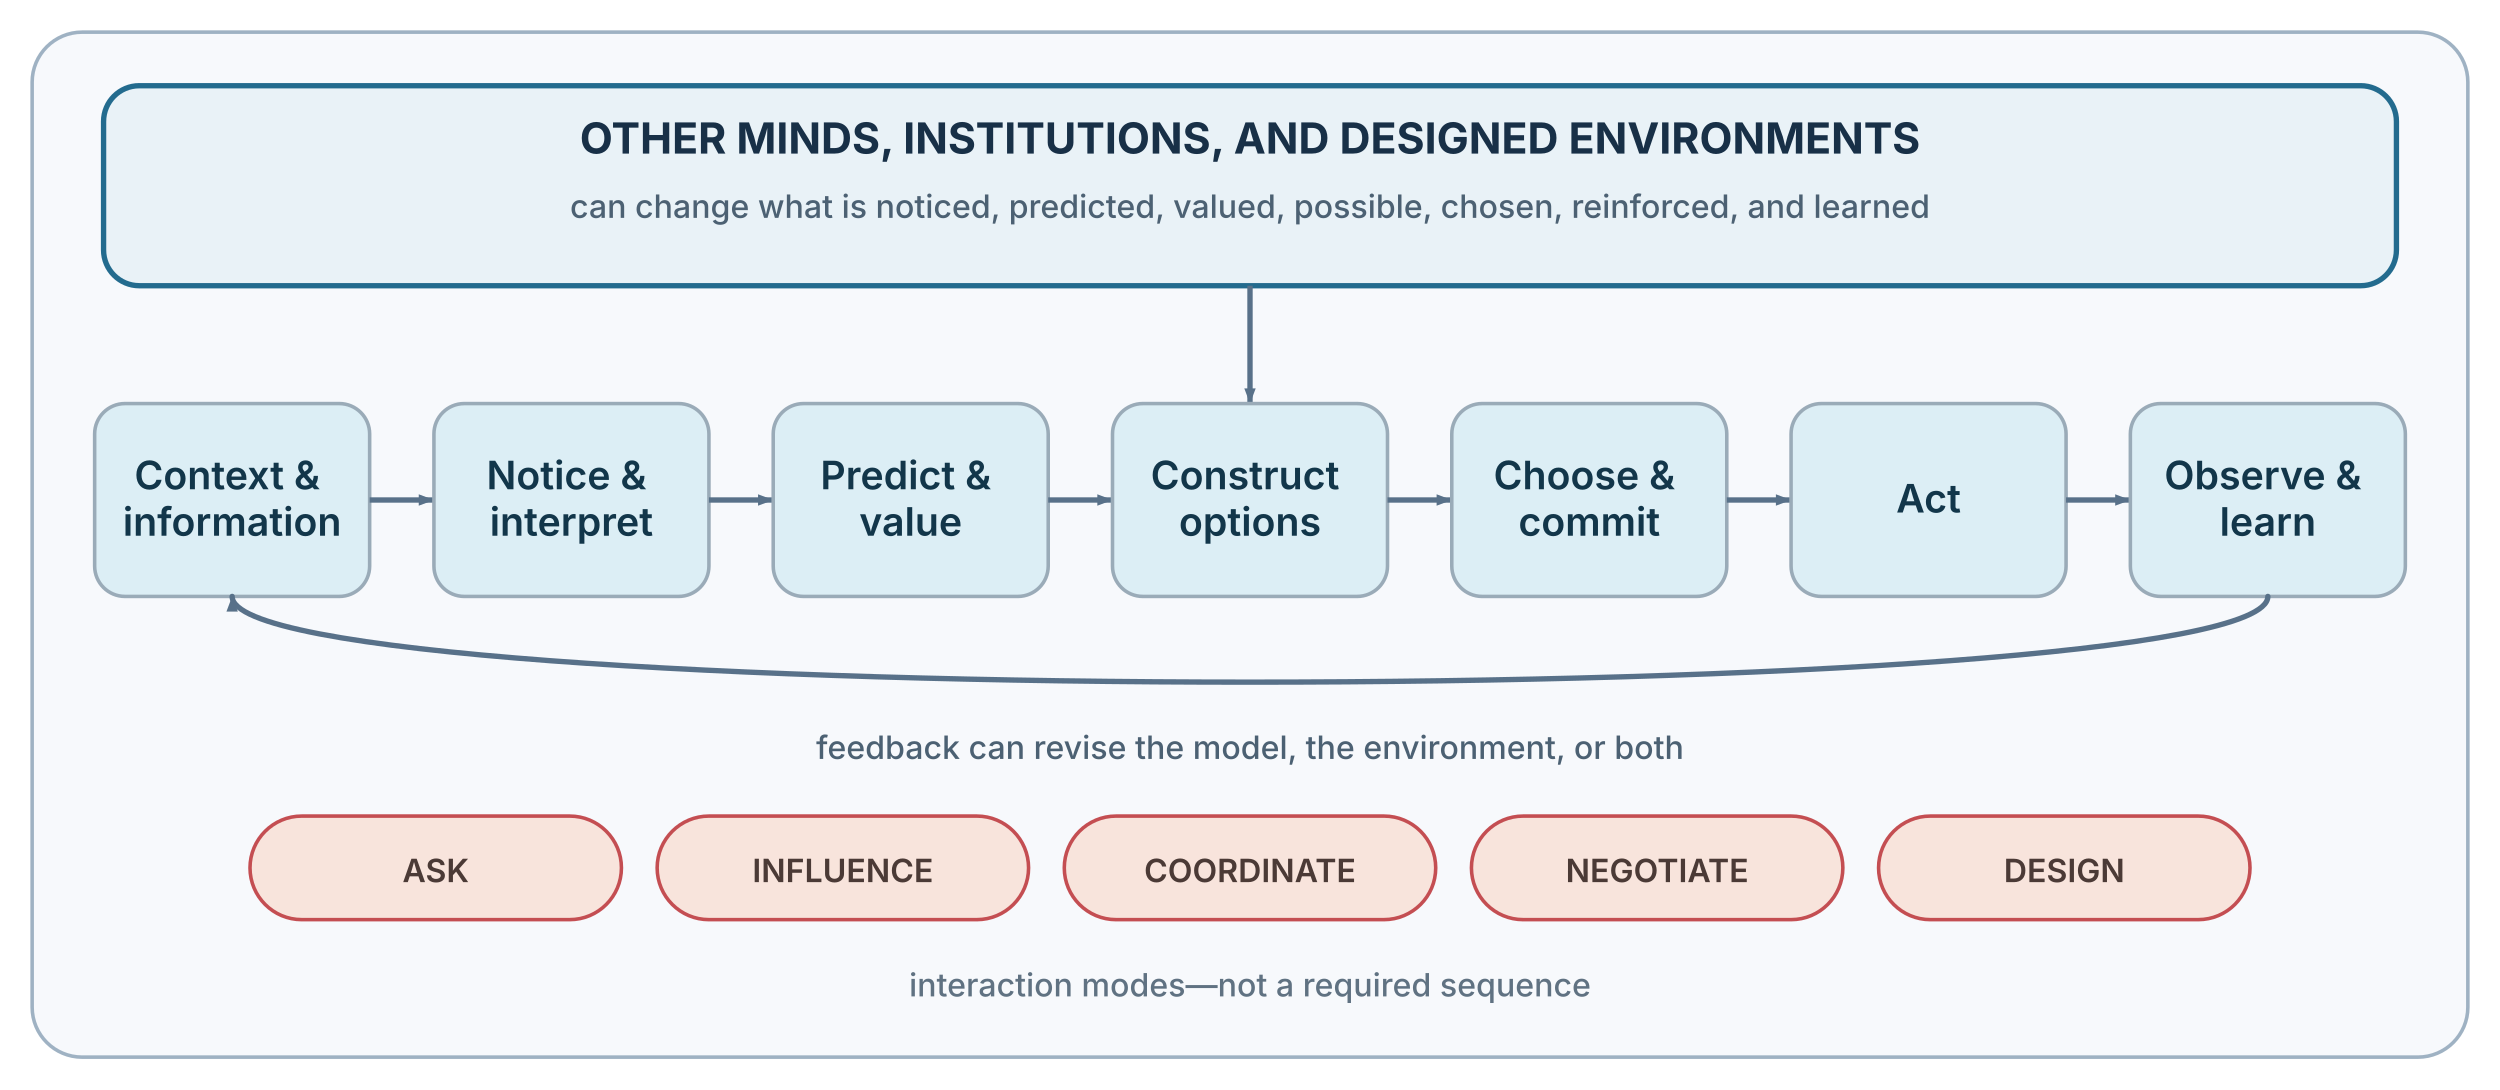
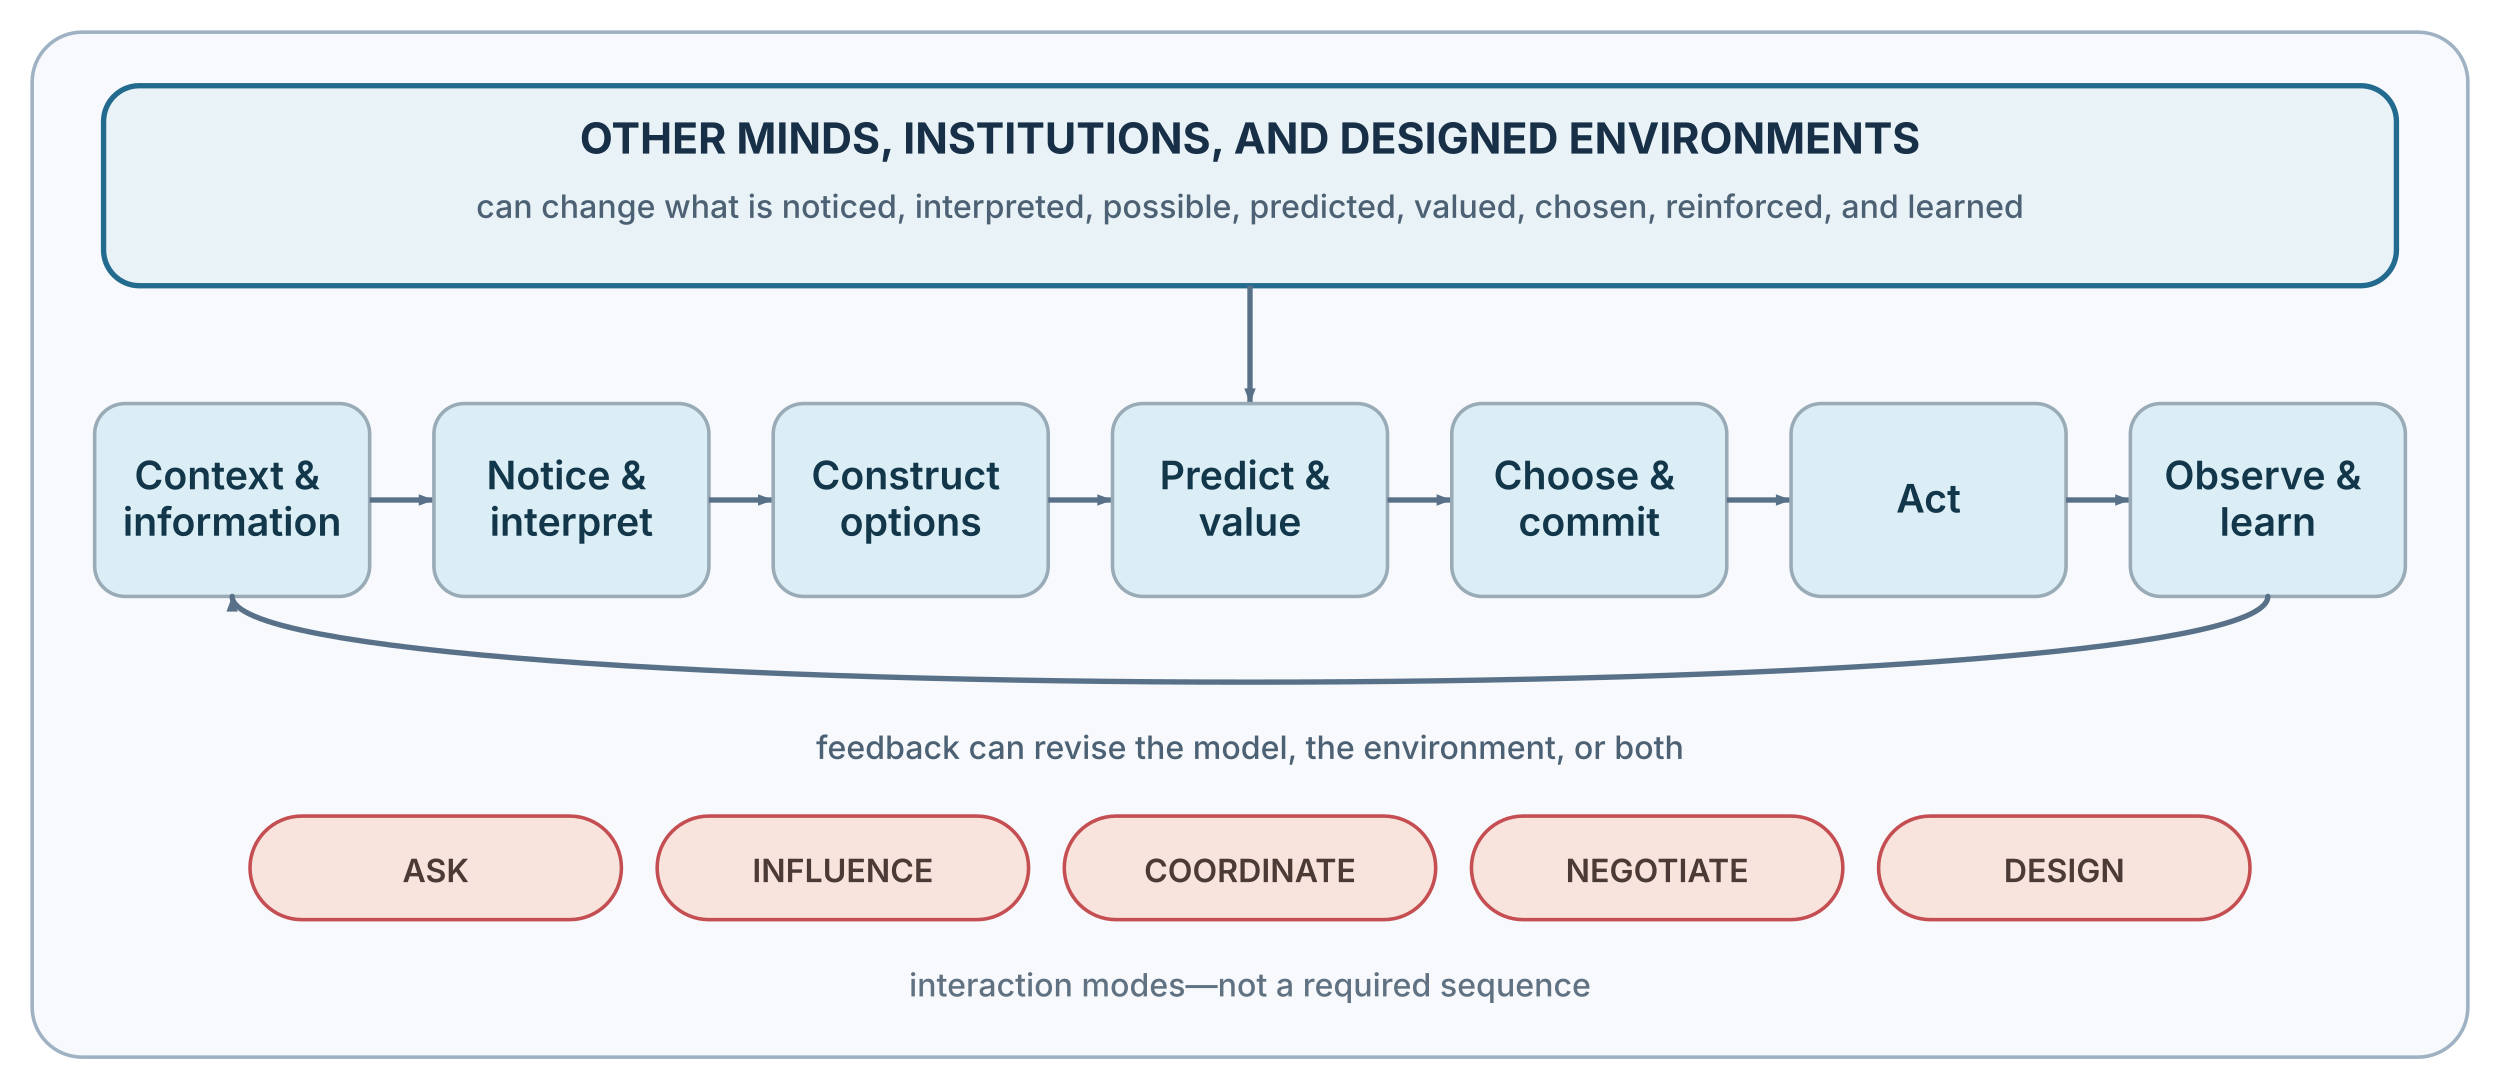
<svg xmlns="http://www.w3.org/2000/svg" width="1400" height="610" viewBox="0 0 1400 610" role="img" aria-labelledby="title desc">
  <defs>
    <marker id="arrow" viewBox="0 0 10 8" markerWidth="10" markerHeight="8" refX="9" refY="4" orient="auto" markerUnits="userSpaceOnUse">
      <path d="M0.5,0.8 L9,4 L0.5,7.2 z" fill="#587189" />
    </marker>
    <marker id="arrow-accent" viewBox="0 0 10 8" markerWidth="10" markerHeight="8" refX="9" refY="4" orient="auto" markerUnits="userSpaceOnUse">
      <path d="M0.5,0.8 L9,4 L0.5,7.2 z" fill="#c44e52" />
    </marker>
    <style>.node-label{font:600 22px -apple-system,BlinkMacSystemFont,"Segoe UI",sans-serif}.small{font:500 18px -apple-system,BlinkMacSystemFont,"Segoe UI",sans-serif}.outer{font:650 24px -apple-system,BlinkMacSystemFont,"Segoe UI",sans-serif}.mode{font:600 18px -apple-system,BlinkMacSystemFont,"Segoe UI",sans-serif}</style>
  </defs>
  <rect x="18" y="18" width="1364" height="574" rx="28" fill="#f7f9fc" stroke="#9fb2c3" stroke-width="2" />
  <rect x="58" y="48" width="1284" height="112" rx="20" fill="#e9f2f7" stroke="#236b8e" stroke-width="3" />
  <text x="700" y="86" class="outer" fill="#183047" text-anchor="middle">OTHER MINDS, INSTITUTIONS, AND DESIGNED ENVIRONMENTS</text>
-   <text x="700" y="122" class="small" fill="#4c6173" text-anchor="middle">can change what is noticed, predicted, valued, possible, chosen, reinforced, and learned</text>
+   <text x="700" y="122" class="small" fill="#4c6173" text-anchor="middle">can change what is noticed, interpreted, possible, predicted, valued, chosen, reinforced, and learned</text>
  <path d="M700 160 L700 226" fill="none" stroke="#587189" stroke-width="3" marker-end="url(#arrow)" />
  <rect x="53" y="226" width="154" height="108" rx="17" fill="#dceef5" stroke="#9aabb8" stroke-width="2" />
  <text class="node-label" fill="#12364a" text-anchor="middle">
    <tspan x="130" y="274">Context &amp;</tspan>
    <tspan x="130" y="300">information</tspan>
  </text>
  <path d="M207 280 L243 280" stroke="#587189" stroke-width="3" marker-end="url(#arrow)" />
  <rect x="243" y="226" width="154" height="108" rx="17" fill="#dceef5" stroke="#9aabb8" stroke-width="2" />
  <text class="node-label" fill="#12364a" text-anchor="middle">
    <tspan x="320" y="274">Notice &amp;</tspan>
    <tspan x="320" y="300">interpret</tspan>
  </text>
  <path d="M397 280 L433 280" stroke="#587189" stroke-width="3" marker-end="url(#arrow)" />
  <rect x="433" y="226" width="154" height="108" rx="17" fill="#dceef5" stroke="#9aabb8" stroke-width="2" />
  <text class="node-label" fill="#12364a" text-anchor="middle">
-     <tspan x="510" y="274">Predict &amp;</tspan>
-     <tspan x="510" y="300">value</tspan>
+     <tspan x="510" y="274">Construct</tspan>
+     <tspan x="510" y="300">options</tspan>
  </text>
  <path d="M587 280 L623 280" stroke="#587189" stroke-width="3" marker-end="url(#arrow)" />
  <rect x="623" y="226" width="154" height="108" rx="17" fill="#dceef5" stroke="#9aabb8" stroke-width="2" />
  <text class="node-label" fill="#12364a" text-anchor="middle">
-     <tspan x="700" y="274">Construct</tspan>
-     <tspan x="700" y="300">options</tspan>
+     <tspan x="700" y="274">Predict &amp;</tspan>
+     <tspan x="700" y="300">value</tspan>
  </text>
  <path d="M777 280 L813 280" stroke="#587189" stroke-width="3" marker-end="url(#arrow)" />
  <rect x="813" y="226" width="154" height="108" rx="17" fill="#dceef5" stroke="#9aabb8" stroke-width="2" />
  <text class="node-label" fill="#12364a" text-anchor="middle">
    <tspan x="890" y="274">Choose &amp;</tspan>
    <tspan x="890" y="300">commit</tspan>
  </text>
  <path d="M967 280 L1003 280" stroke="#587189" stroke-width="3" marker-end="url(#arrow)" />
  <rect x="1003" y="226" width="154" height="108" rx="17" fill="#dceef5" stroke="#9aabb8" stroke-width="2" />
  <text class="node-label" fill="#12364a" text-anchor="middle">
    <tspan x="1080" y="287">Act</tspan>
  </text>
  <path d="M1157 280 L1193 280" stroke="#587189" stroke-width="3" marker-end="url(#arrow)" />
  <rect x="1193" y="226" width="154" height="108" rx="17" fill="#dceef5" stroke="#9aabb8" stroke-width="2" />
  <text class="node-label" fill="#12364a" text-anchor="middle">
    <tspan x="1270" y="274">Observe &amp;</tspan>
    <tspan x="1270" y="300">learn</tspan>
  </text>
  <path d="M1270 334 C1270 398, 130 398, 130 334" fill="none" stroke="#587189" stroke-width="3" stroke-linecap="round" marker-end="url(#arrow)" />
  <text x="700" y="425" class="small" fill="#4c6173" text-anchor="middle">feedback can revise the model, the environment, or both</text>
  <rect x="140" y="457" width="208" height="58" rx="29" fill="#f8e4dc" stroke="#c44e52" stroke-width="2" />
  <text x="244.0" y="494" class="mode" fill="#4b3a36" text-anchor="middle">ASK</text>
  <rect x="368" y="457" width="208" height="58" rx="29" fill="#f8e4dc" stroke="#c44e52" stroke-width="2" />
  <text x="472.0" y="494" class="mode" fill="#4b3a36" text-anchor="middle">INFLUENCE</text>
  <rect x="596" y="457" width="208" height="58" rx="29" fill="#f8e4dc" stroke="#c44e52" stroke-width="2" />
  <text x="700.0" y="494" class="mode" fill="#4b3a36" text-anchor="middle">COORDINATE</text>
  <rect x="824" y="457" width="208" height="58" rx="29" fill="#f8e4dc" stroke="#c44e52" stroke-width="2" />
  <text x="928.0" y="494" class="mode" fill="#4b3a36" text-anchor="middle">NEGOTIATE</text>
  <rect x="1052" y="457" width="208" height="58" rx="29" fill="#f8e4dc" stroke="#c44e52" stroke-width="2" />
  <text x="1156.0" y="494" class="mode" fill="#4b3a36" text-anchor="middle">DESIGN</text>
  <text x="700" y="558" class="small" fill="#607282" text-anchor="middle">interaction modes—not a required sequence</text>
</svg>
